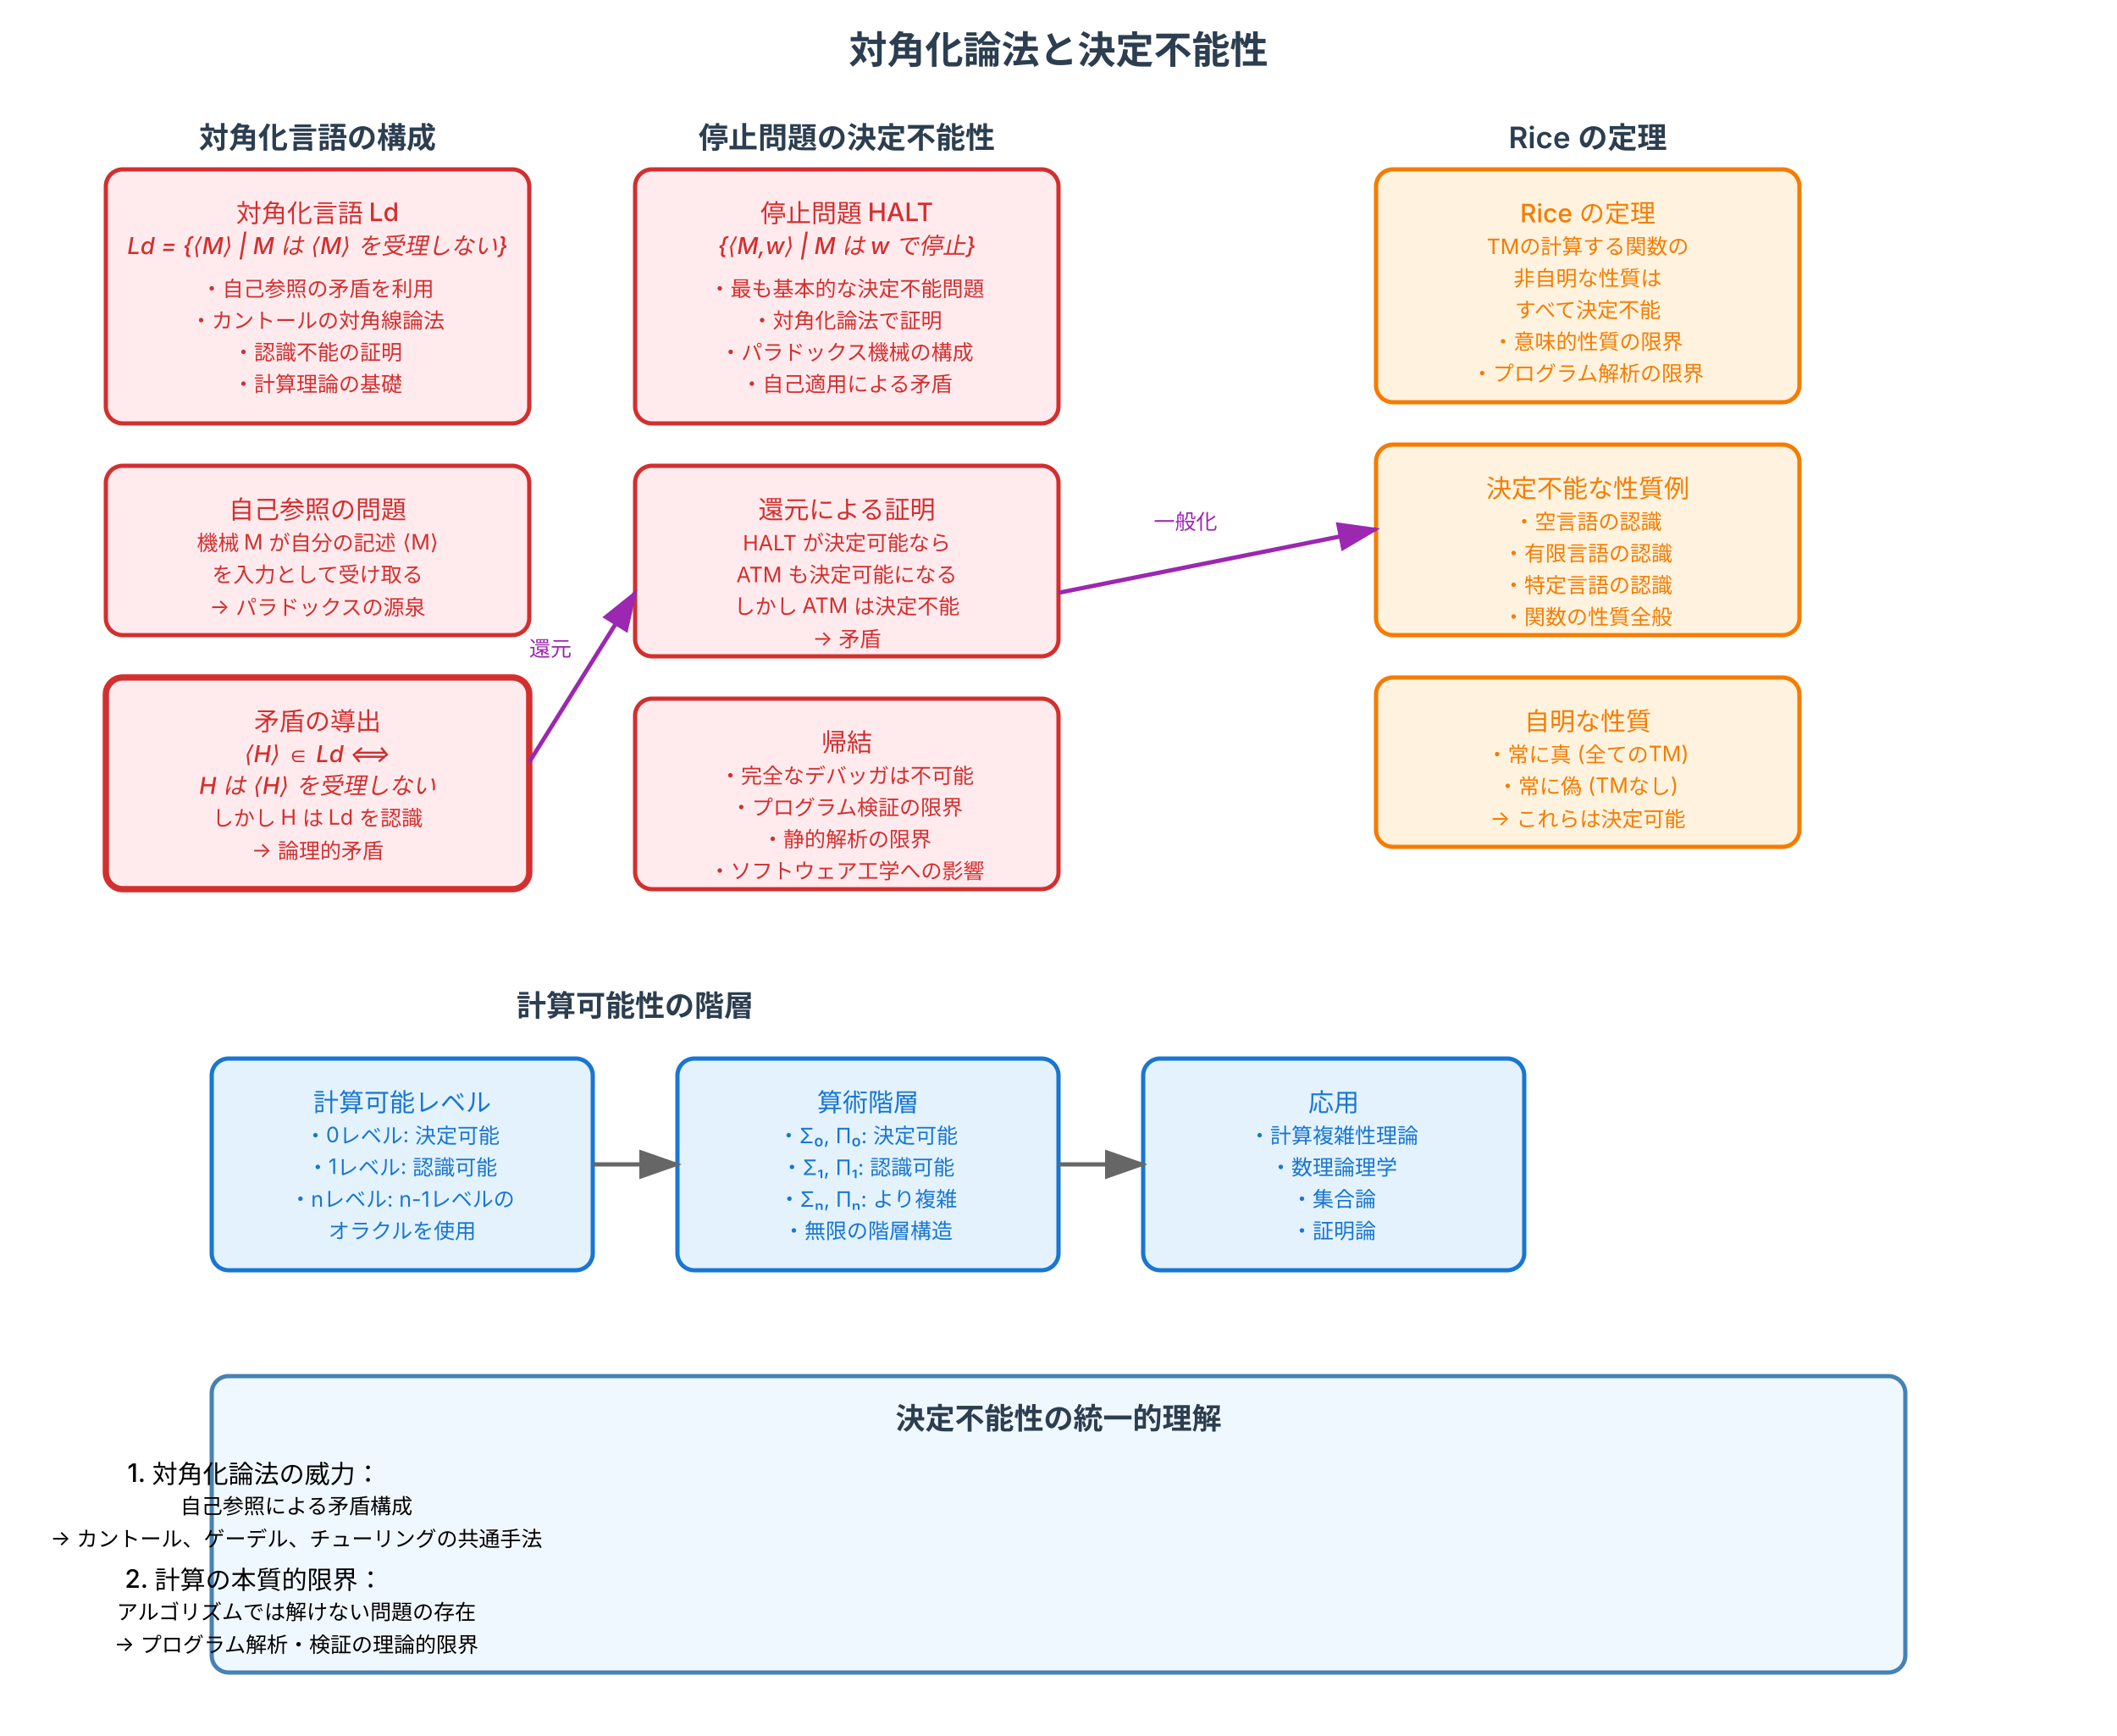
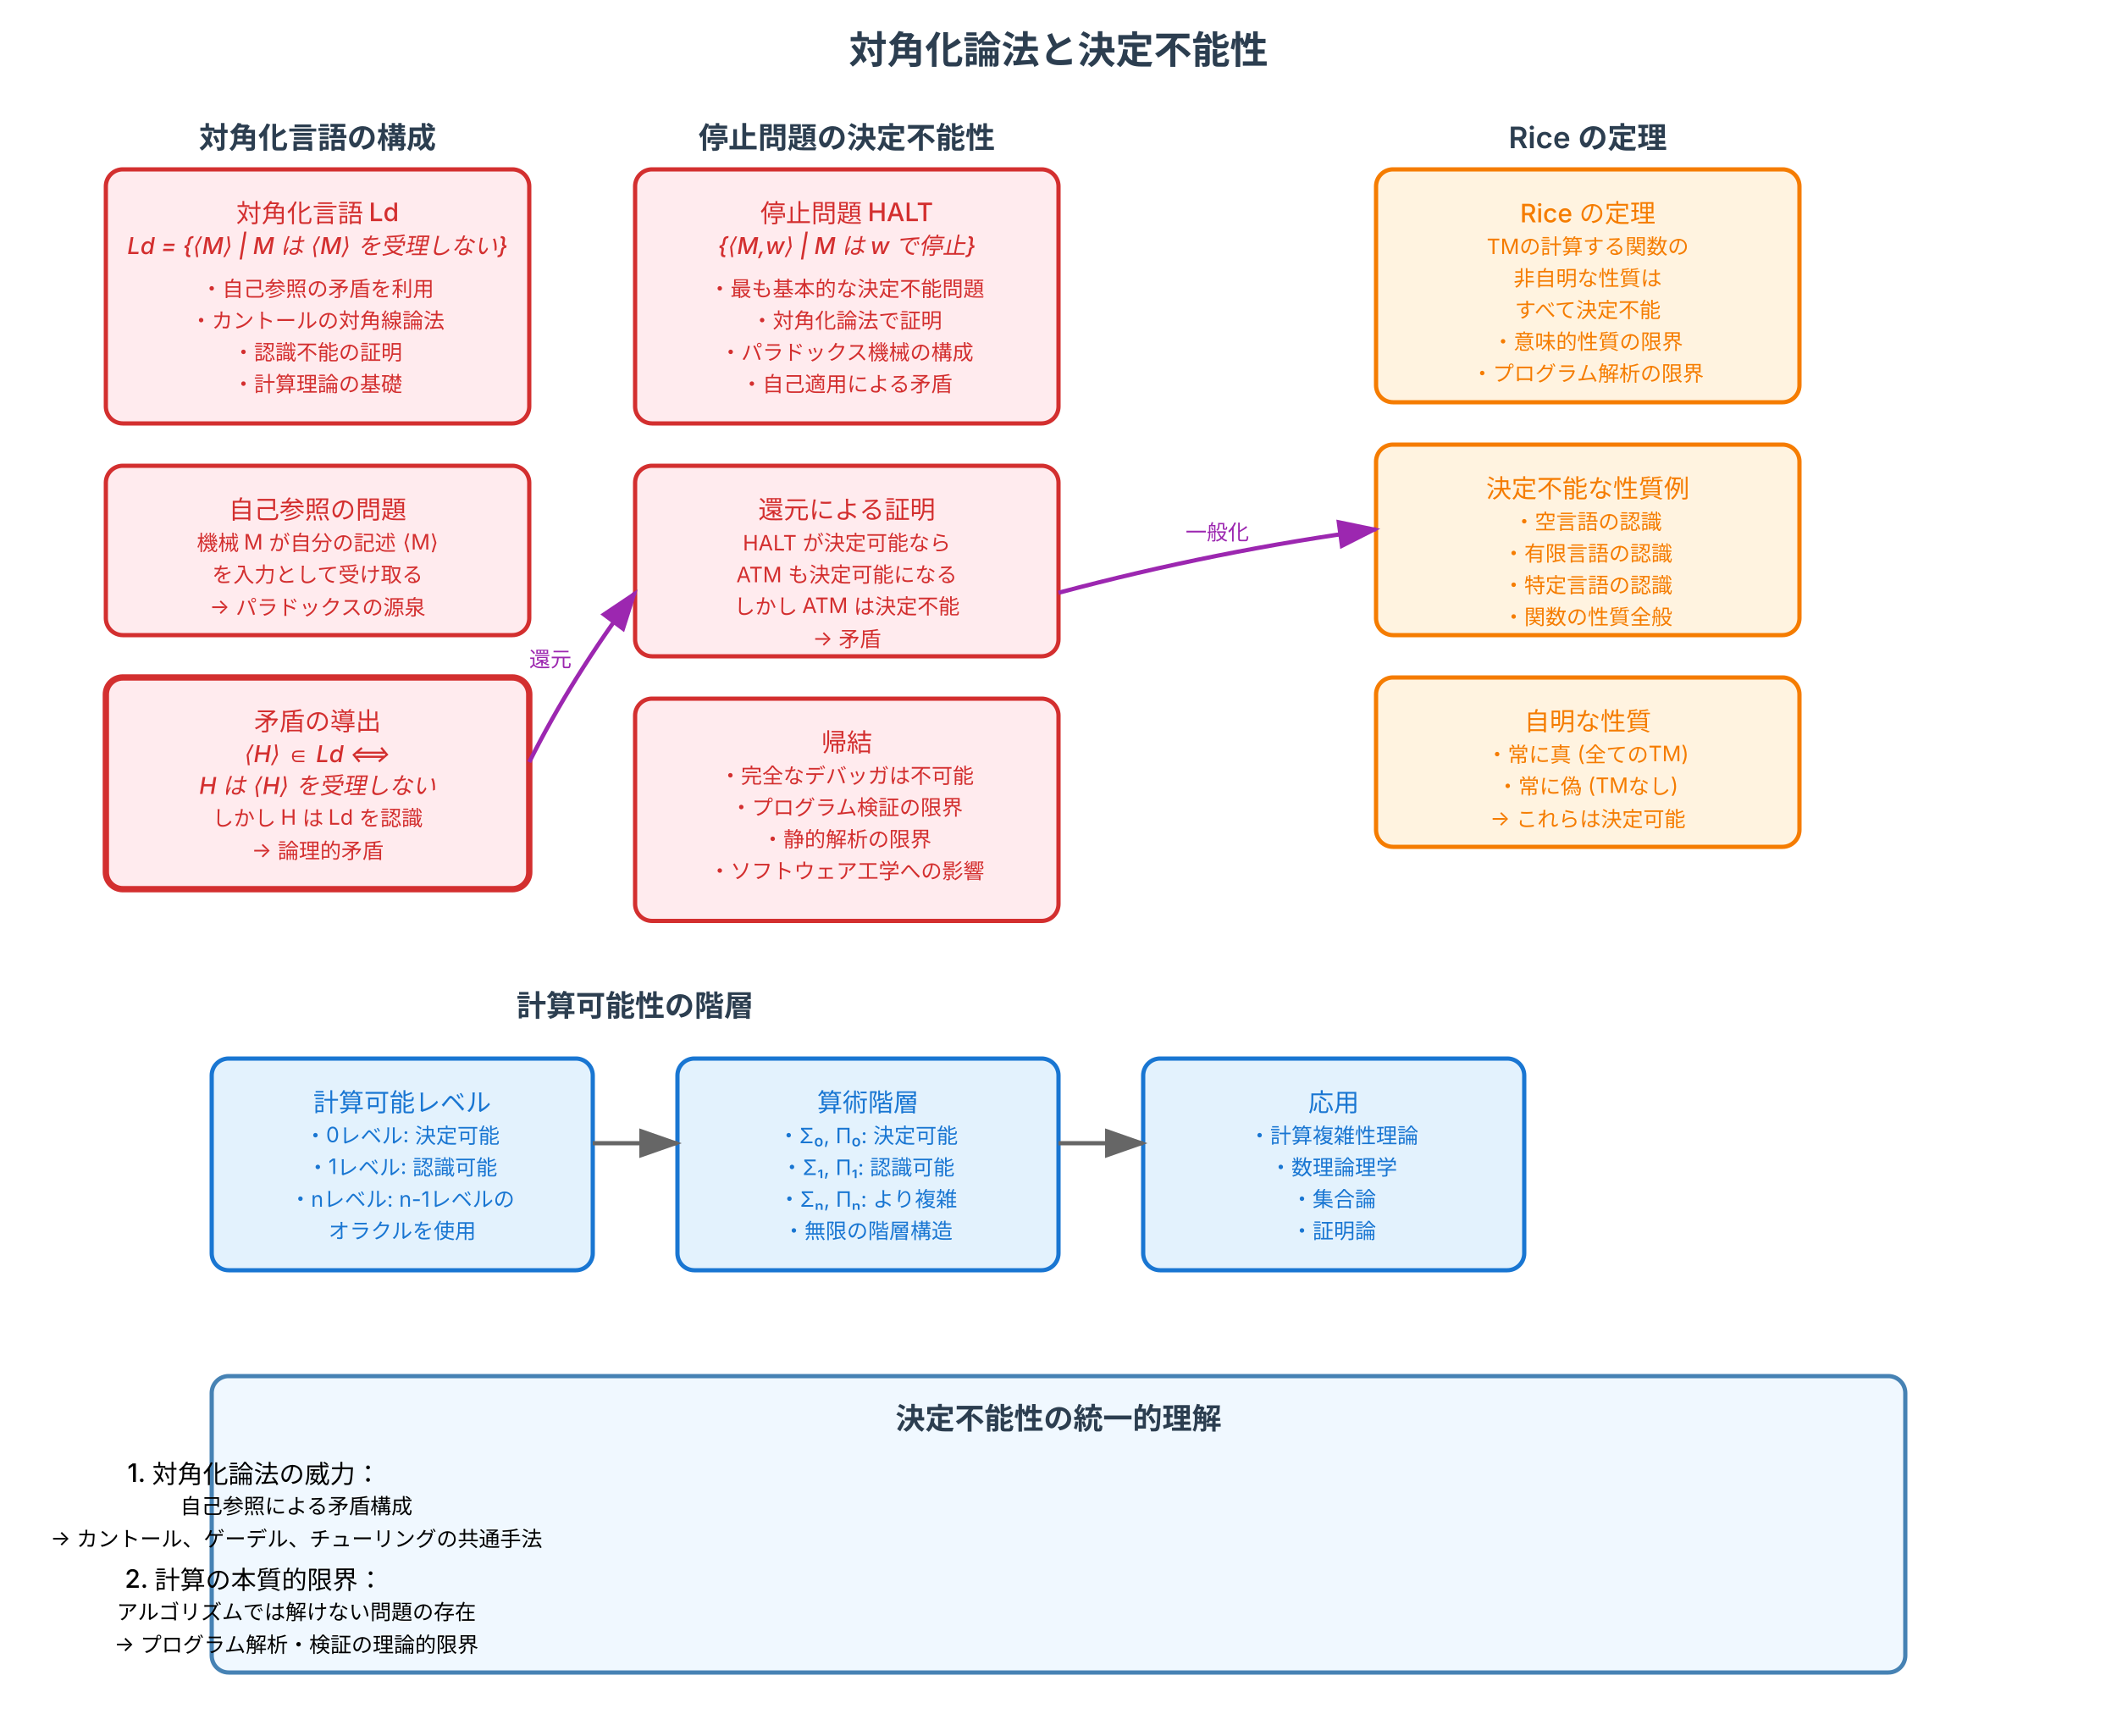
<svg xmlns="http://www.w3.org/2000/svg" viewBox="0 0 1000 820" width="1000" height="820">
  <defs>
    <style>
      .diagonal-box { fill: #ffebee; stroke: #d32f2f; stroke-width: 2; rx: 8; }
      .halting-box { fill: #ffebee; stroke: #d32f2f; stroke-width: 2; rx: 8; }
      .rice-box { fill: #fff3e0; stroke: #f57c00; stroke-width: 2; rx: 8; }
      .hierarchy-box { fill: #e3f2fd; stroke: #1976d2; stroke-width: 2; rx: 8; }
      .contradiction-box { fill: #ffebee; stroke: #d32f2f; stroke-width: 3; rx: 8; }
      
      .title-text { font-family: 'Inter', 'Helvetica Neue', Helvetica, sans-serif; font-size: 18px; font-weight: 700; fill: #2c3e50; text-anchor: middle; }
      .section-title { font-family: 'Inter', 'Helvetica Neue', Helvetica, sans-serif; font-size: 14px; font-weight: 600; fill: #2c3e50; text-anchor: middle; }
      .main-text { font-family: 'Inter', 'Helvetica Neue', Helvetica, sans-serif; font-size: 12px; font-weight: 500; text-anchor: middle; }
      .detail-text { font-family: 'Inter', 'Helvetica Neue', Helvetica, sans-serif; font-size: 10px; text-anchor: middle; }
      .formula-text { font-family: 'Inter', 'Helvetica Neue', Helvetica, sans-serif; font-size: 11px; font-weight: 500; text-anchor: middle; font-style: italic; }
      .reduction-arrow { stroke: #9c27b0; stroke-width: 2; fill: none; marker-end: url(#purplearrow); }
      .implication-arrow { stroke: #666; stroke-width: 2; fill: none; marker-end: url(#arrowhead); }
    </style>
    <marker id="arrowhead" markerWidth="10" markerHeight="7" refX="9" refY="3.5" orient="auto">
      <polygon points="0 0, 10 3.5, 0 7" fill="#666" />
    </marker>
    <marker id="purplearrow" markerWidth="10" markerHeight="7" refX="9" refY="3.5" orient="auto">
      <polygon points="0 0, 10 3.5, 0 7" fill="#9c27b0" />
    </marker>
  </defs>
  <rect width="1000" height="820" fill="#ffffff" />
  <text x="500" y="30" class="title-text">対角化論法と決定不能性</text>
  <text x="150" y="70" class="section-title">対角化言語の構成</text>
  <rect x="50" y="80" width="200" height="120" class="diagonal-box" />
  <text x="150" y="105" class="main-text" fill="#d32f2f">対角化言語 Ld</text>
  <text x="150" y="120" class="formula-text" fill="#d32f2f">Ld = {⟨M⟩ | M は ⟨M⟩ を受理しない}</text>
  <text x="150" y="140" class="detail-text" fill="#d32f2f">・自己参照の矛盾を利用</text>
  <text x="150" y="155" class="detail-text" fill="#d32f2f">・カントールの対角線論法</text>
  <text x="150" y="170" class="detail-text" fill="#d32f2f">・認識不能の証明</text>
  <text x="150" y="185" class="detail-text" fill="#d32f2f">・計算理論の基礎</text>
  <rect x="50" y="220" width="200" height="80" class="diagonal-box" />
  <text x="150" y="245" class="main-text" fill="#d32f2f">自己参照の問題</text>
  <text x="150" y="260" class="detail-text" fill="#d32f2f">機械 M が自分の記述 ⟨M⟩</text>
  <text x="150" y="275" class="detail-text" fill="#d32f2f">を入力として受け取る</text>
  <text x="150" y="290" class="detail-text" fill="#d32f2f">→ パラドックスの源泉</text>
  <rect x="50" y="320" width="200" height="100" class="contradiction-box" />
  <text x="150" y="345" class="main-text" fill="#d32f2f">矛盾の導出</text>
  <text x="150" y="360" class="formula-text" fill="#d32f2f">⟨H⟩ ∈ Ld ⟺</text>
  <text x="150" y="375" class="formula-text" fill="#d32f2f">H は ⟨H⟩ を受理しない</text>
  <text x="150" y="390" class="detail-text" fill="#d32f2f">しかし H は Ld を認識</text>
  <text x="150" y="405" class="detail-text" fill="#d32f2f">→ 論理的矛盾</text>
  <text x="400" y="70" class="section-title">停止問題の決定不能性</text>
  <rect x="300" y="80" width="200" height="120" class="halting-box" />
  <text x="400" y="105" class="main-text" fill="#d32f2f">停止問題 HALT</text>
  <text x="400" y="120" class="formula-text" fill="#d32f2f">{⟨M,w⟩ | M は w で停止}</text>
  <text x="400" y="140" class="detail-text" fill="#d32f2f">・最も基本的な決定不能問題</text>
  <text x="400" y="155" class="detail-text" fill="#d32f2f">・対角化論法で証明</text>
  <text x="400" y="170" class="detail-text" fill="#d32f2f">・パラドックス機械の構成</text>
  <text x="400" y="185" class="detail-text" fill="#d32f2f">・自己適用による矛盾</text>
  <rect x="300" y="220" width="200" height="90" class="halting-box" />
  <text x="400" y="245" class="main-text" fill="#d32f2f">還元による証明</text>
  <text x="400" y="260" class="detail-text" fill="#d32f2f">HALT が決定可能なら</text>
  <text x="400" y="275" class="detail-text" fill="#d32f2f">ATM も決定可能になる</text>
  <text x="400" y="290" class="detail-text" fill="#d32f2f">しかし ATM は決定不能</text>
  <text x="400" y="305" class="detail-text" fill="#d32f2f">→ 矛盾</text>
-   <rect x="300" y="330" width="200" height="90" class="halting-box" />
+   <rect x="300" y="330" width="200" height="105" class="halting-box" />
  <text x="400" y="355" class="main-text" fill="#d32f2f">帰結</text>
  <text x="400" y="370" class="detail-text" fill="#d32f2f">・完全なデバッガは不可能</text>
  <text x="400" y="385" class="detail-text" fill="#d32f2f">・プログラム検証の限界</text>
  <text x="400" y="400" class="detail-text" fill="#d32f2f">・静的解析の限界</text>
  <text x="400" y="415" class="detail-text" fill="#d32f2f">・ソフトウェア工学への影響</text>
  <text x="750" y="70" class="section-title">Rice の定理</text>
  <rect x="650" y="80" width="200" height="110" class="rice-box" />
  <text x="750" y="105" class="main-text" fill="#f57c00">Rice の定理</text>
  <text x="750" y="120" class="detail-text" fill="#f57c00">TMの計算する関数の</text>
  <text x="750" y="135" class="detail-text" fill="#f57c00">非自明な性質は</text>
  <text x="750" y="150" class="detail-text" fill="#f57c00">すべて決定不能</text>
  <text x="750" y="165" class="detail-text" fill="#f57c00">・意味的性質の限界</text>
  <text x="750" y="180" class="detail-text" fill="#f57c00">・プログラム解析の限界</text>
  <rect x="650" y="210" width="200" height="90" class="rice-box" />
  <text x="750" y="235" class="main-text" fill="#f57c00">決定不能な性質例</text>
  <text x="750" y="250" class="detail-text" fill="#f57c00">・空言語の認識</text>
  <text x="750" y="265" class="detail-text" fill="#f57c00">・有限言語の認識</text>
  <text x="750" y="280" class="detail-text" fill="#f57c00">・特定言語の認識</text>
  <text x="750" y="295" class="detail-text" fill="#f57c00">・関数の性質全般</text>
  <rect x="650" y="320" width="200" height="80" class="rice-box" />
  <text x="750" y="345" class="main-text" fill="#f57c00">自明な性質</text>
  <text x="750" y="360" class="detail-text" fill="#f57c00">・常に真 (全てのTM)</text>
  <text x="750" y="375" class="detail-text" fill="#f57c00">・常に偽 (TMなし)</text>
  <text x="750" y="390" class="detail-text" fill="#f57c00">→ これらは決定可能</text>
  <text x="300" y="480" class="section-title">計算可能性の階層</text>
  <rect x="100" y="500" width="180" height="100" class="hierarchy-box" />
  <text x="190" y="525" class="main-text" fill="#1976d2">計算可能レベル</text>
  <text x="190" y="540" class="detail-text" fill="#1976d2">・0レベル: 決定可能</text>
  <text x="190" y="555" class="detail-text" fill="#1976d2">・1レベル: 認識可能</text>
  <text x="190" y="570" class="detail-text" fill="#1976d2">・nレベル: n-1レベルの</text>
  <text x="190" y="585" class="detail-text" fill="#1976d2">  オラクルを使用</text>
  <rect x="320" y="500" width="180" height="100" class="hierarchy-box" />
  <text x="410" y="525" class="main-text" fill="#1976d2">算術階層</text>
  <text x="410" y="540" class="detail-text" fill="#1976d2">・Σ₀, Π₀: 決定可能</text>
  <text x="410" y="555" class="detail-text" fill="#1976d2">・Σ₁, Π₁: 認識可能</text>
  <text x="410" y="570" class="detail-text" fill="#1976d2">・Σₙ, Πₙ: より複雑</text>
  <text x="410" y="585" class="detail-text" fill="#1976d2">・無限の階層構造</text>
  <rect x="540" y="500" width="180" height="100" class="hierarchy-box" />
  <text x="630" y="525" class="main-text" fill="#1976d2">応用</text>
  <text x="630" y="540" class="detail-text" fill="#1976d2">・計算複雑性理論</text>
  <text x="630" y="555" class="detail-text" fill="#1976d2">・数理論理学</text>
  <text x="630" y="570" class="detail-text" fill="#1976d2">・集合論</text>
  <text x="630" y="585" class="detail-text" fill="#1976d2">・証明論</text>
-   <line x1="250" y1="360" x2="300" y2="280" class="reduction-arrow" />
-   <text x="260" y="310" class="detail-text" fill="#9c27b0">還元</text>
-   <line x1="500" y1="280" x2="650" y2="250" class="reduction-arrow" />
-   <text x="560" y="250" class="detail-text" fill="#9c27b0">一般化</text>
-   <line x1="280" y1="550" x2="320" y2="550" class="implication-arrow" />
-   <line x1="500" y1="550" x2="540" y2="550" class="implication-arrow" />
+   <path d="M 250 360 Q 270 320 300 280" class="reduction-arrow" />
+   <text x="260" y="315" class="detail-text" fill="#9c27b0">還元</text>
+   <path d="M 500 280 Q 575 260 650 250" class="reduction-arrow" />
+   <text x="575" y="255" class="detail-text" fill="#9c27b0">一般化</text>
+   <line x1="280" y1="540" x2="320" y2="540" class="implication-arrow" />
+   <line x1="500" y1="540" x2="540" y2="540" class="implication-arrow" />
  <rect x="100" y="650" width="800" height="140" rx="8" fill="#f0f8ff" stroke="#4682b4" stroke-width="2" />
  <text x="500" y="675" class="section-title">決定不能性の統一的理解</text>
  <text x="120" y="700" class="main-text" text-anchor="start">1. 対角化論法の威力：</text>
  <text x="140" y="715" class="detail-text" text-anchor="start">自己参照による矛盾構成</text>
  <text x="140" y="730" class="detail-text" text-anchor="start">→ カントール、ゲーデル、チューリングの共通手法</text>
  <text x="120" y="750" class="main-text" text-anchor="start">2. 計算の本質的限界：</text>
  <text x="140" y="765" class="detail-text" text-anchor="start">アルゴリズムでは解けない問題の存在</text>
  <text x="140" y="780" class="detail-text" text-anchor="start">→ プログラム解析・検証の理論的限界</text>
</svg>
